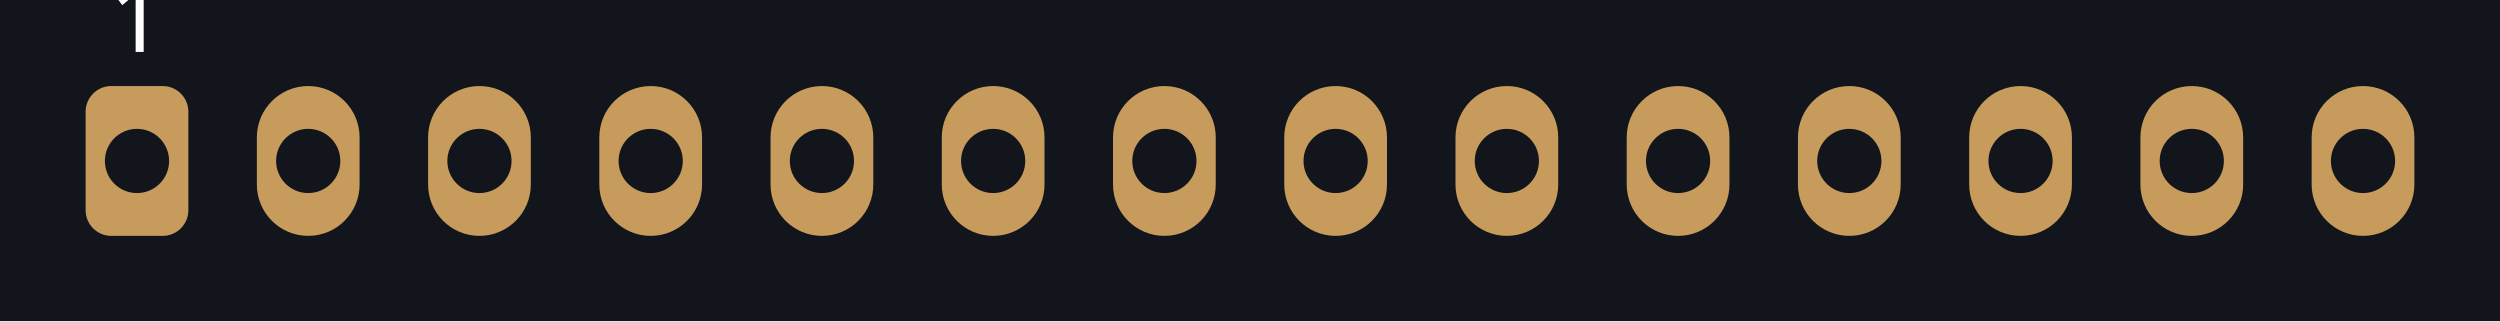
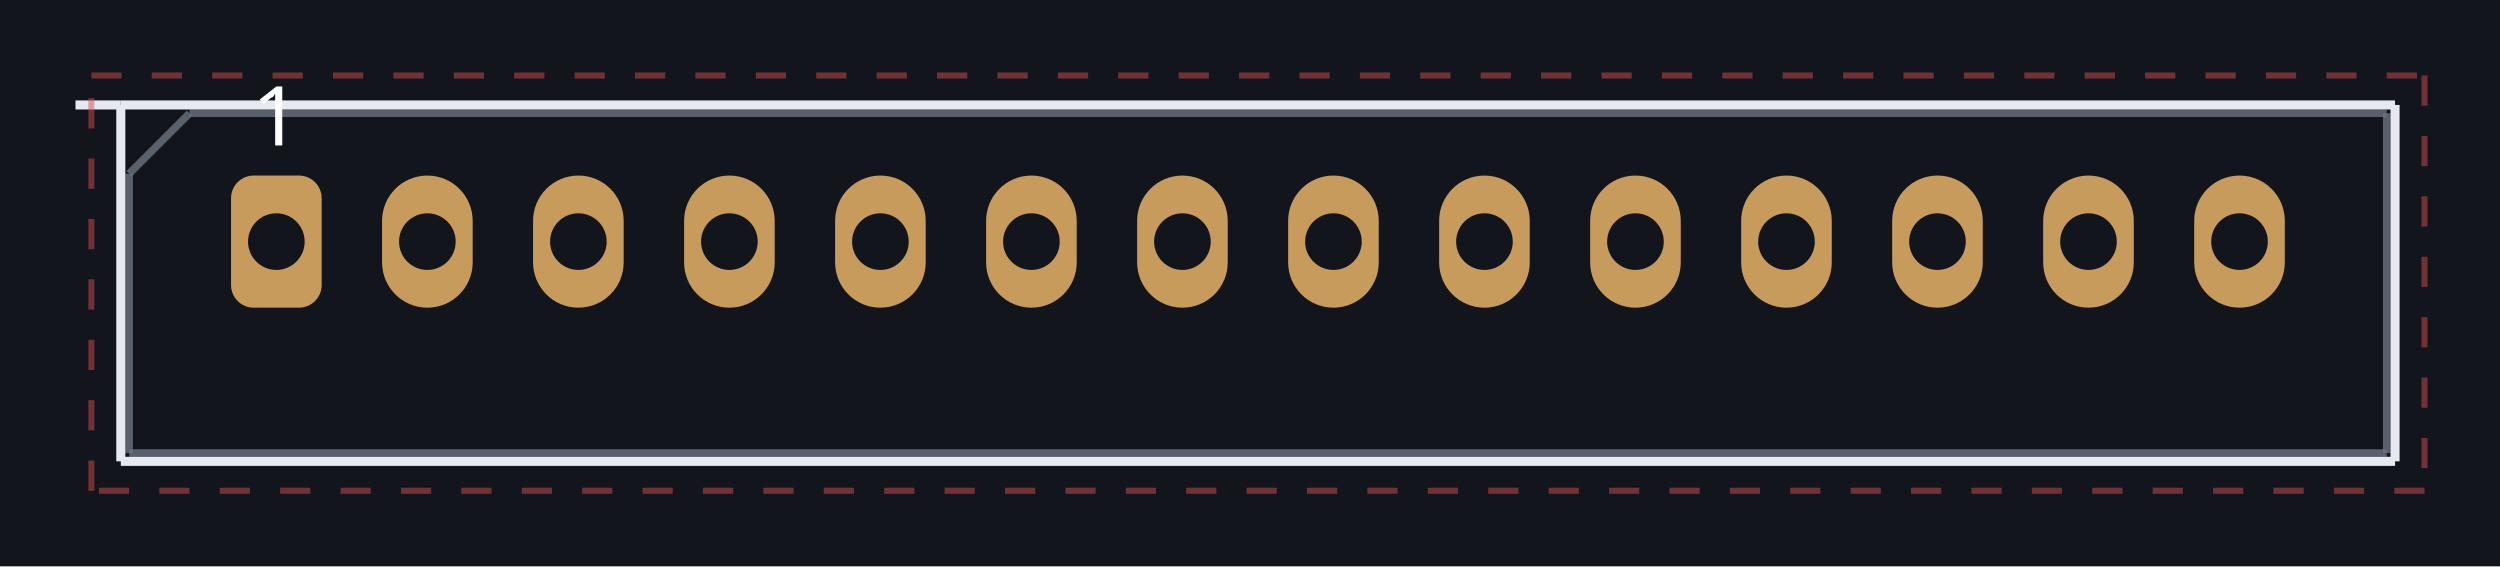
- <svg xmlns="http://www.w3.org/2000/svg" viewBox="-1.60 -1.88 29.20 3.75" preserveAspectRatio="xMidYMid meet" style="width:100%;height:100%">
-   <rect x="-1.60" y="-1.88" width="29.20" height="3.75" fill="#12151c" />
+ <svg xmlns="http://www.w3.org/2000/svg" viewBox="-3.66 -3.20 33.11 7.50" preserveAspectRatio="xMidYMid meet" style="width:100%;height:100%">
+   <rect x="-3.66" y="-3.20" width="33.11" height="7.50" fill="#12151c" />
+   <line x1="-1.150" y1="-1.700" x2="27.950" y2="-1.700" stroke="#6b7280" stroke-width="0.100" opacity="0.8" />
+   <line x1="27.950" y1="-1.700" x2="27.950" y2="2.800" stroke="#6b7280" stroke-width="0.100" opacity="0.8" />
+   <line x1="27.950" y1="2.800" x2="-1.950" y2="2.800" stroke="#6b7280" stroke-width="0.100" opacity="0.8" />
+   <line x1="-1.950" y1="2.800" x2="-1.950" y2="-0.900" stroke="#6b7280" stroke-width="0.100" opacity="0.8" />
+   <line x1="-1.950" y1="-0.900" x2="-1.150" y2="-1.700" stroke="#6b7280" stroke-width="0.100" opacity="0.8" />
+   <line x1="-2.060" y1="-1.810" x2="28.060" y2="-1.810" stroke="#e6e9ef" stroke-width="0.120" opacity="1" />
+   <line x1="28.060" y1="-1.810" x2="28.060" y2="2.910" stroke="#e6e9ef" stroke-width="0.120" opacity="1" />
+   <line x1="28.060" y1="2.910" x2="-2.060" y2="2.910" stroke="#e6e9ef" stroke-width="0.120" opacity="1" />
+   <line x1="-2.060" y1="2.910" x2="-2.060" y2="-1.810" stroke="#e6e9ef" stroke-width="0.120" opacity="1" />
+   <line x1="-2.060" y1="-1.810" x2="-2.660" y2="-1.810" stroke="#e6e9ef" stroke-width="0.120" opacity="1" />
+   <line x1="-2.450" y1="-2.200" x2="28.450" y2="-2.200" stroke="#d24d4d" stroke-width="0.080" opacity="0.5" stroke-dasharray="0.4 0.4" />
+   <line x1="28.450" y1="-2.200" x2="28.450" y2="3.300" stroke="#d24d4d" stroke-width="0.080" opacity="0.5" stroke-dasharray="0.4 0.4" />
+   <line x1="28.450" y1="3.300" x2="-2.450" y2="3.300" stroke="#d24d4d" stroke-width="0.080" opacity="0.5" stroke-dasharray="0.4 0.4" />
+   <line x1="-2.450" y1="3.300" x2="-2.450" y2="-2.200" stroke="#d24d4d" stroke-width="0.080" opacity="0.5" stroke-dasharray="0.4 0.4" />
  <rect x="-0.600" y="-0.875" width="1.200" height="1.750" rx="0.300" fill="#c79b5c" />
  <circle cx="0.000" cy="0.000" r="0.375" fill="#12151c" />
  <text x="0.000" y="-1.275" fill="#ffffff" font-size="1.1" text-anchor="middle" font-family="sans-serif">1</text>
  <rect x="1.400" y="-0.875" width="1.200" height="1.750" rx="0.600" fill="#c79b5c" />
  <circle cx="2.000" cy="0.000" r="0.375" fill="#12151c" />
  <rect x="3.400" y="-0.875" width="1.200" height="1.750" rx="0.600" fill="#c79b5c" />
  <circle cx="4.000" cy="0.000" r="0.375" fill="#12151c" />
  <rect x="5.400" y="-0.875" width="1.200" height="1.750" rx="0.600" fill="#c79b5c" />
  <circle cx="6.000" cy="0.000" r="0.375" fill="#12151c" />
  <rect x="7.400" y="-0.875" width="1.200" height="1.750" rx="0.600" fill="#c79b5c" />
  <circle cx="8.000" cy="0.000" r="0.375" fill="#12151c" />
  <rect x="9.400" y="-0.875" width="1.200" height="1.750" rx="0.600" fill="#c79b5c" />
  <circle cx="10.000" cy="0.000" r="0.375" fill="#12151c" />
  <rect x="11.400" y="-0.875" width="1.200" height="1.750" rx="0.600" fill="#c79b5c" />
  <circle cx="12.000" cy="0.000" r="0.375" fill="#12151c" />
  <rect x="13.400" y="-0.875" width="1.200" height="1.750" rx="0.600" fill="#c79b5c" />
  <circle cx="14.000" cy="0.000" r="0.375" fill="#12151c" />
  <rect x="15.400" y="-0.875" width="1.200" height="1.750" rx="0.600" fill="#c79b5c" />
  <circle cx="16.000" cy="0.000" r="0.375" fill="#12151c" />
  <rect x="17.400" y="-0.875" width="1.200" height="1.750" rx="0.600" fill="#c79b5c" />
  <circle cx="18.000" cy="0.000" r="0.375" fill="#12151c" />
  <rect x="19.400" y="-0.875" width="1.200" height="1.750" rx="0.600" fill="#c79b5c" />
  <circle cx="20.000" cy="0.000" r="0.375" fill="#12151c" />
  <rect x="21.400" y="-0.875" width="1.200" height="1.750" rx="0.600" fill="#c79b5c" />
  <circle cx="22.000" cy="0.000" r="0.375" fill="#12151c" />
  <rect x="23.400" y="-0.875" width="1.200" height="1.750" rx="0.600" fill="#c79b5c" />
  <circle cx="24.000" cy="0.000" r="0.375" fill="#12151c" />
  <rect x="25.400" y="-0.875" width="1.200" height="1.750" rx="0.600" fill="#c79b5c" />
  <circle cx="26.000" cy="0.000" r="0.375" fill="#12151c" />
</svg>
